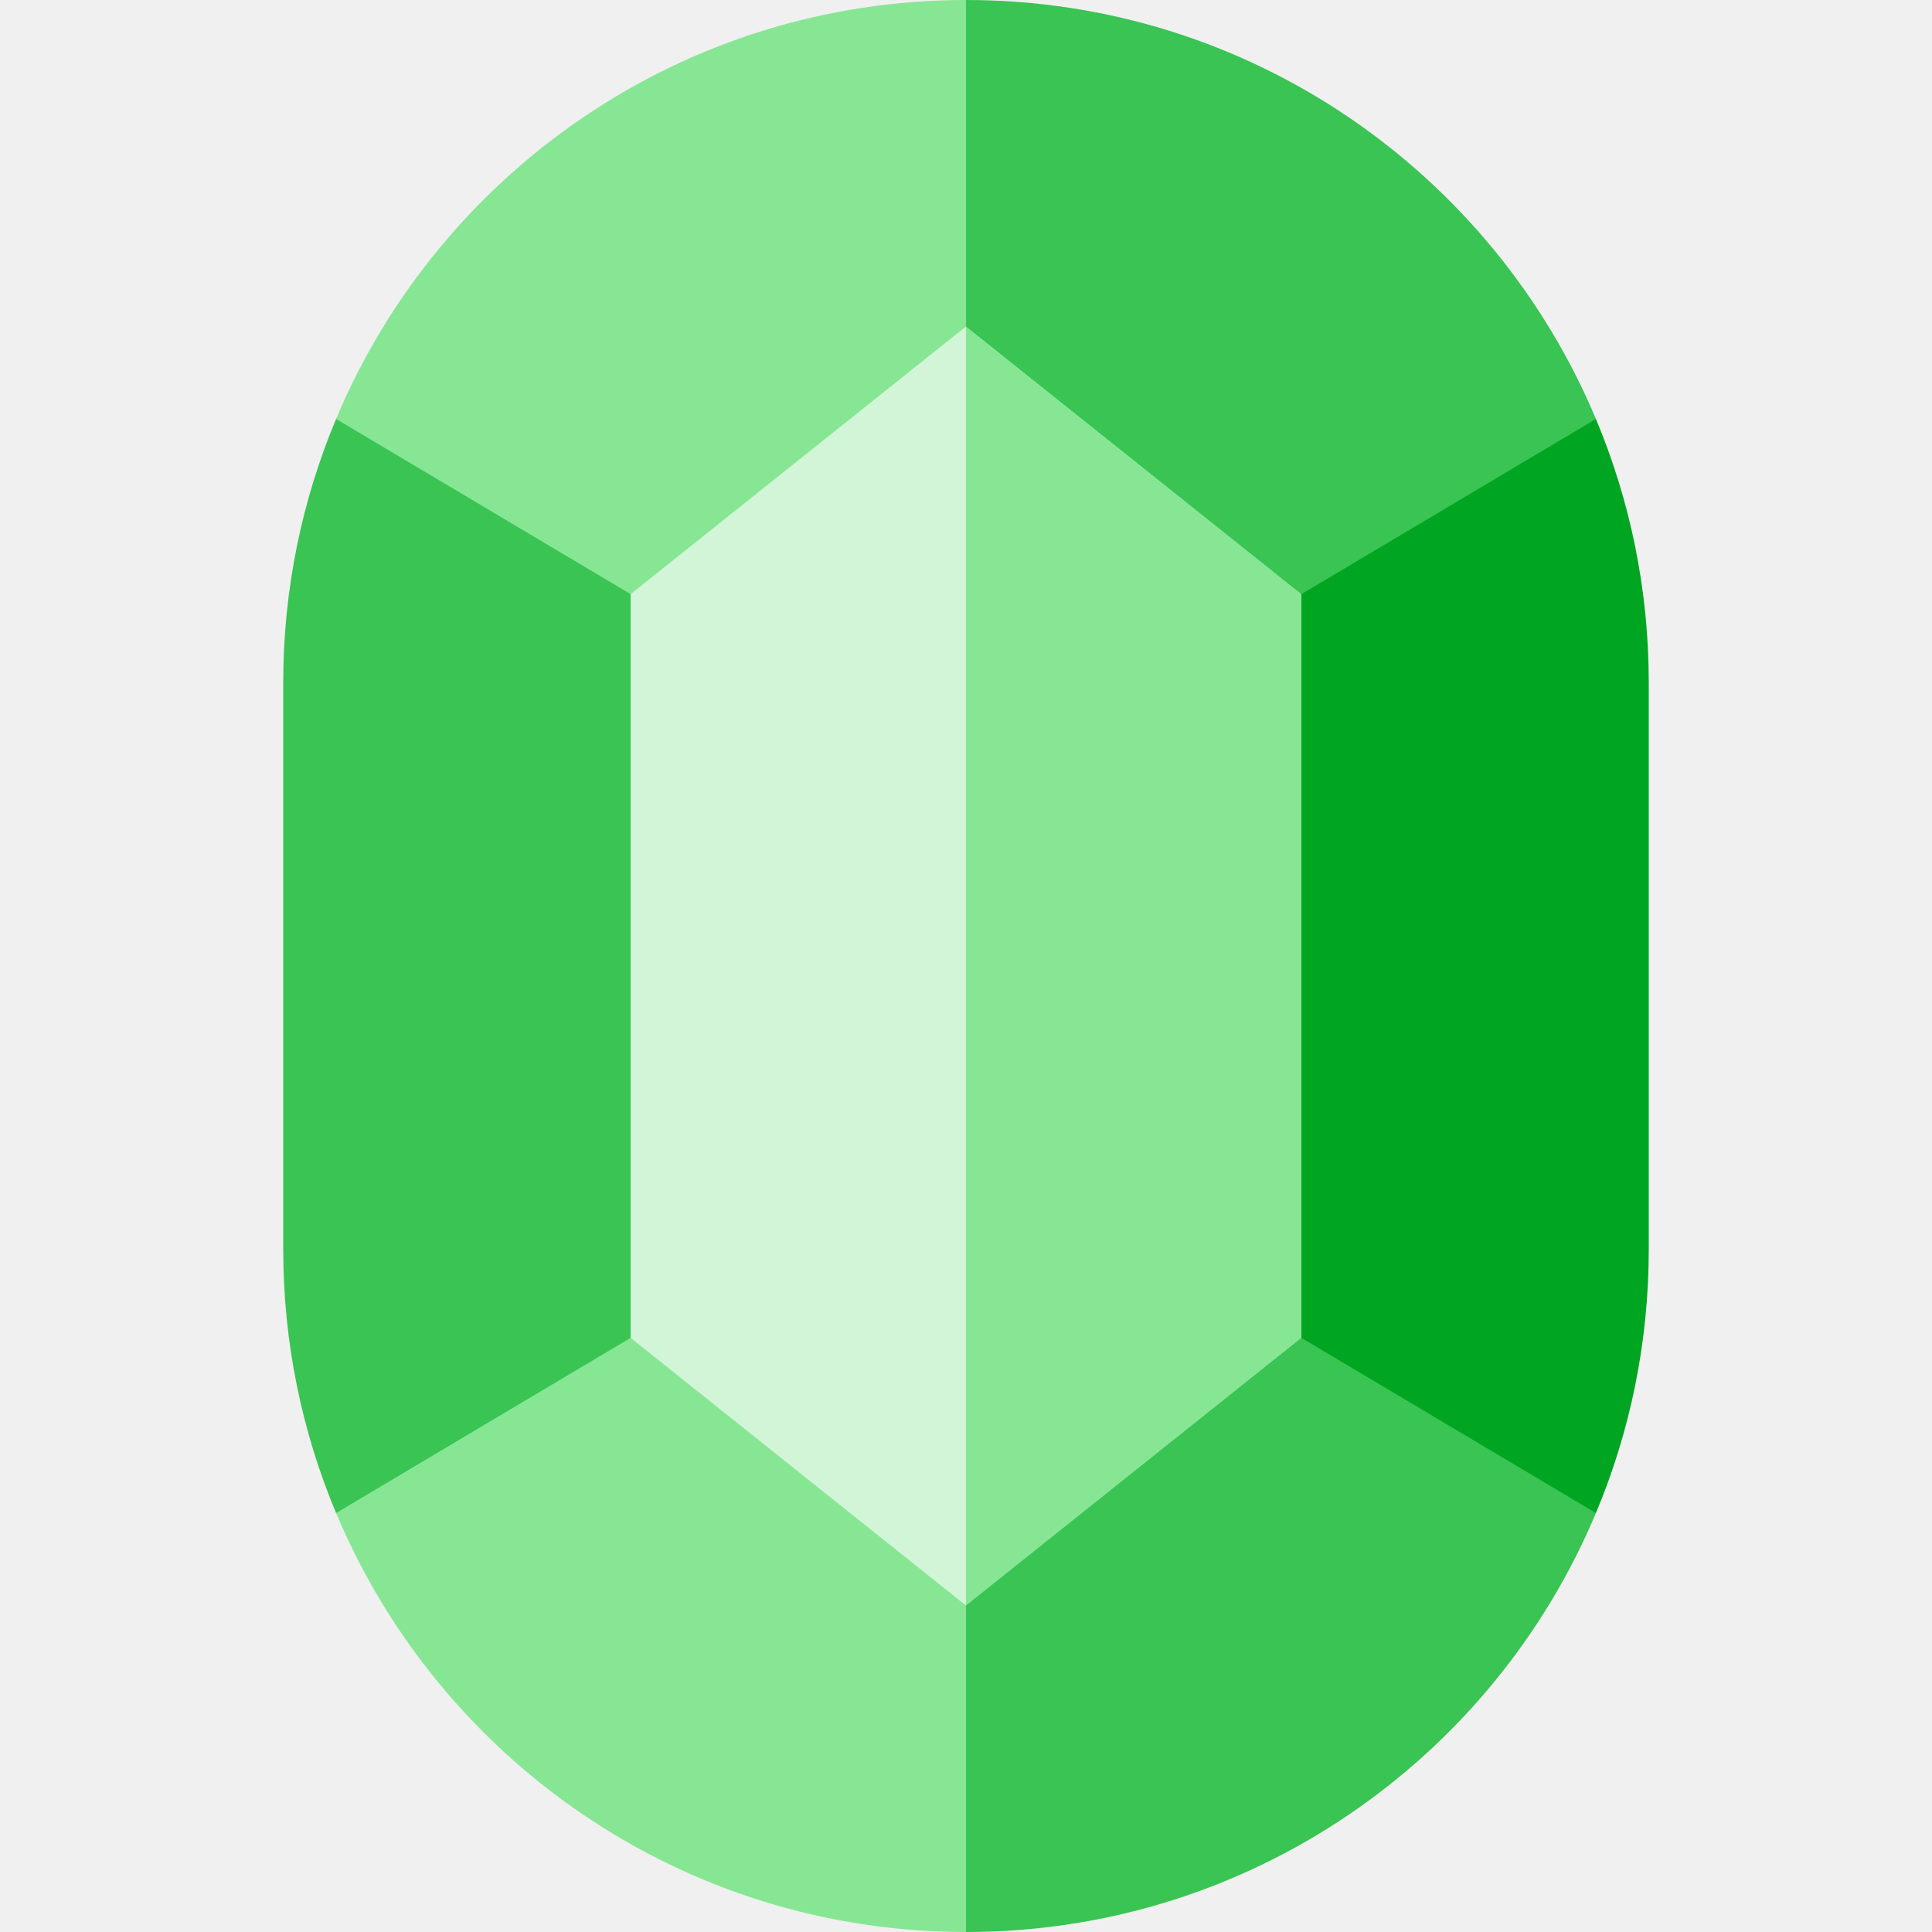
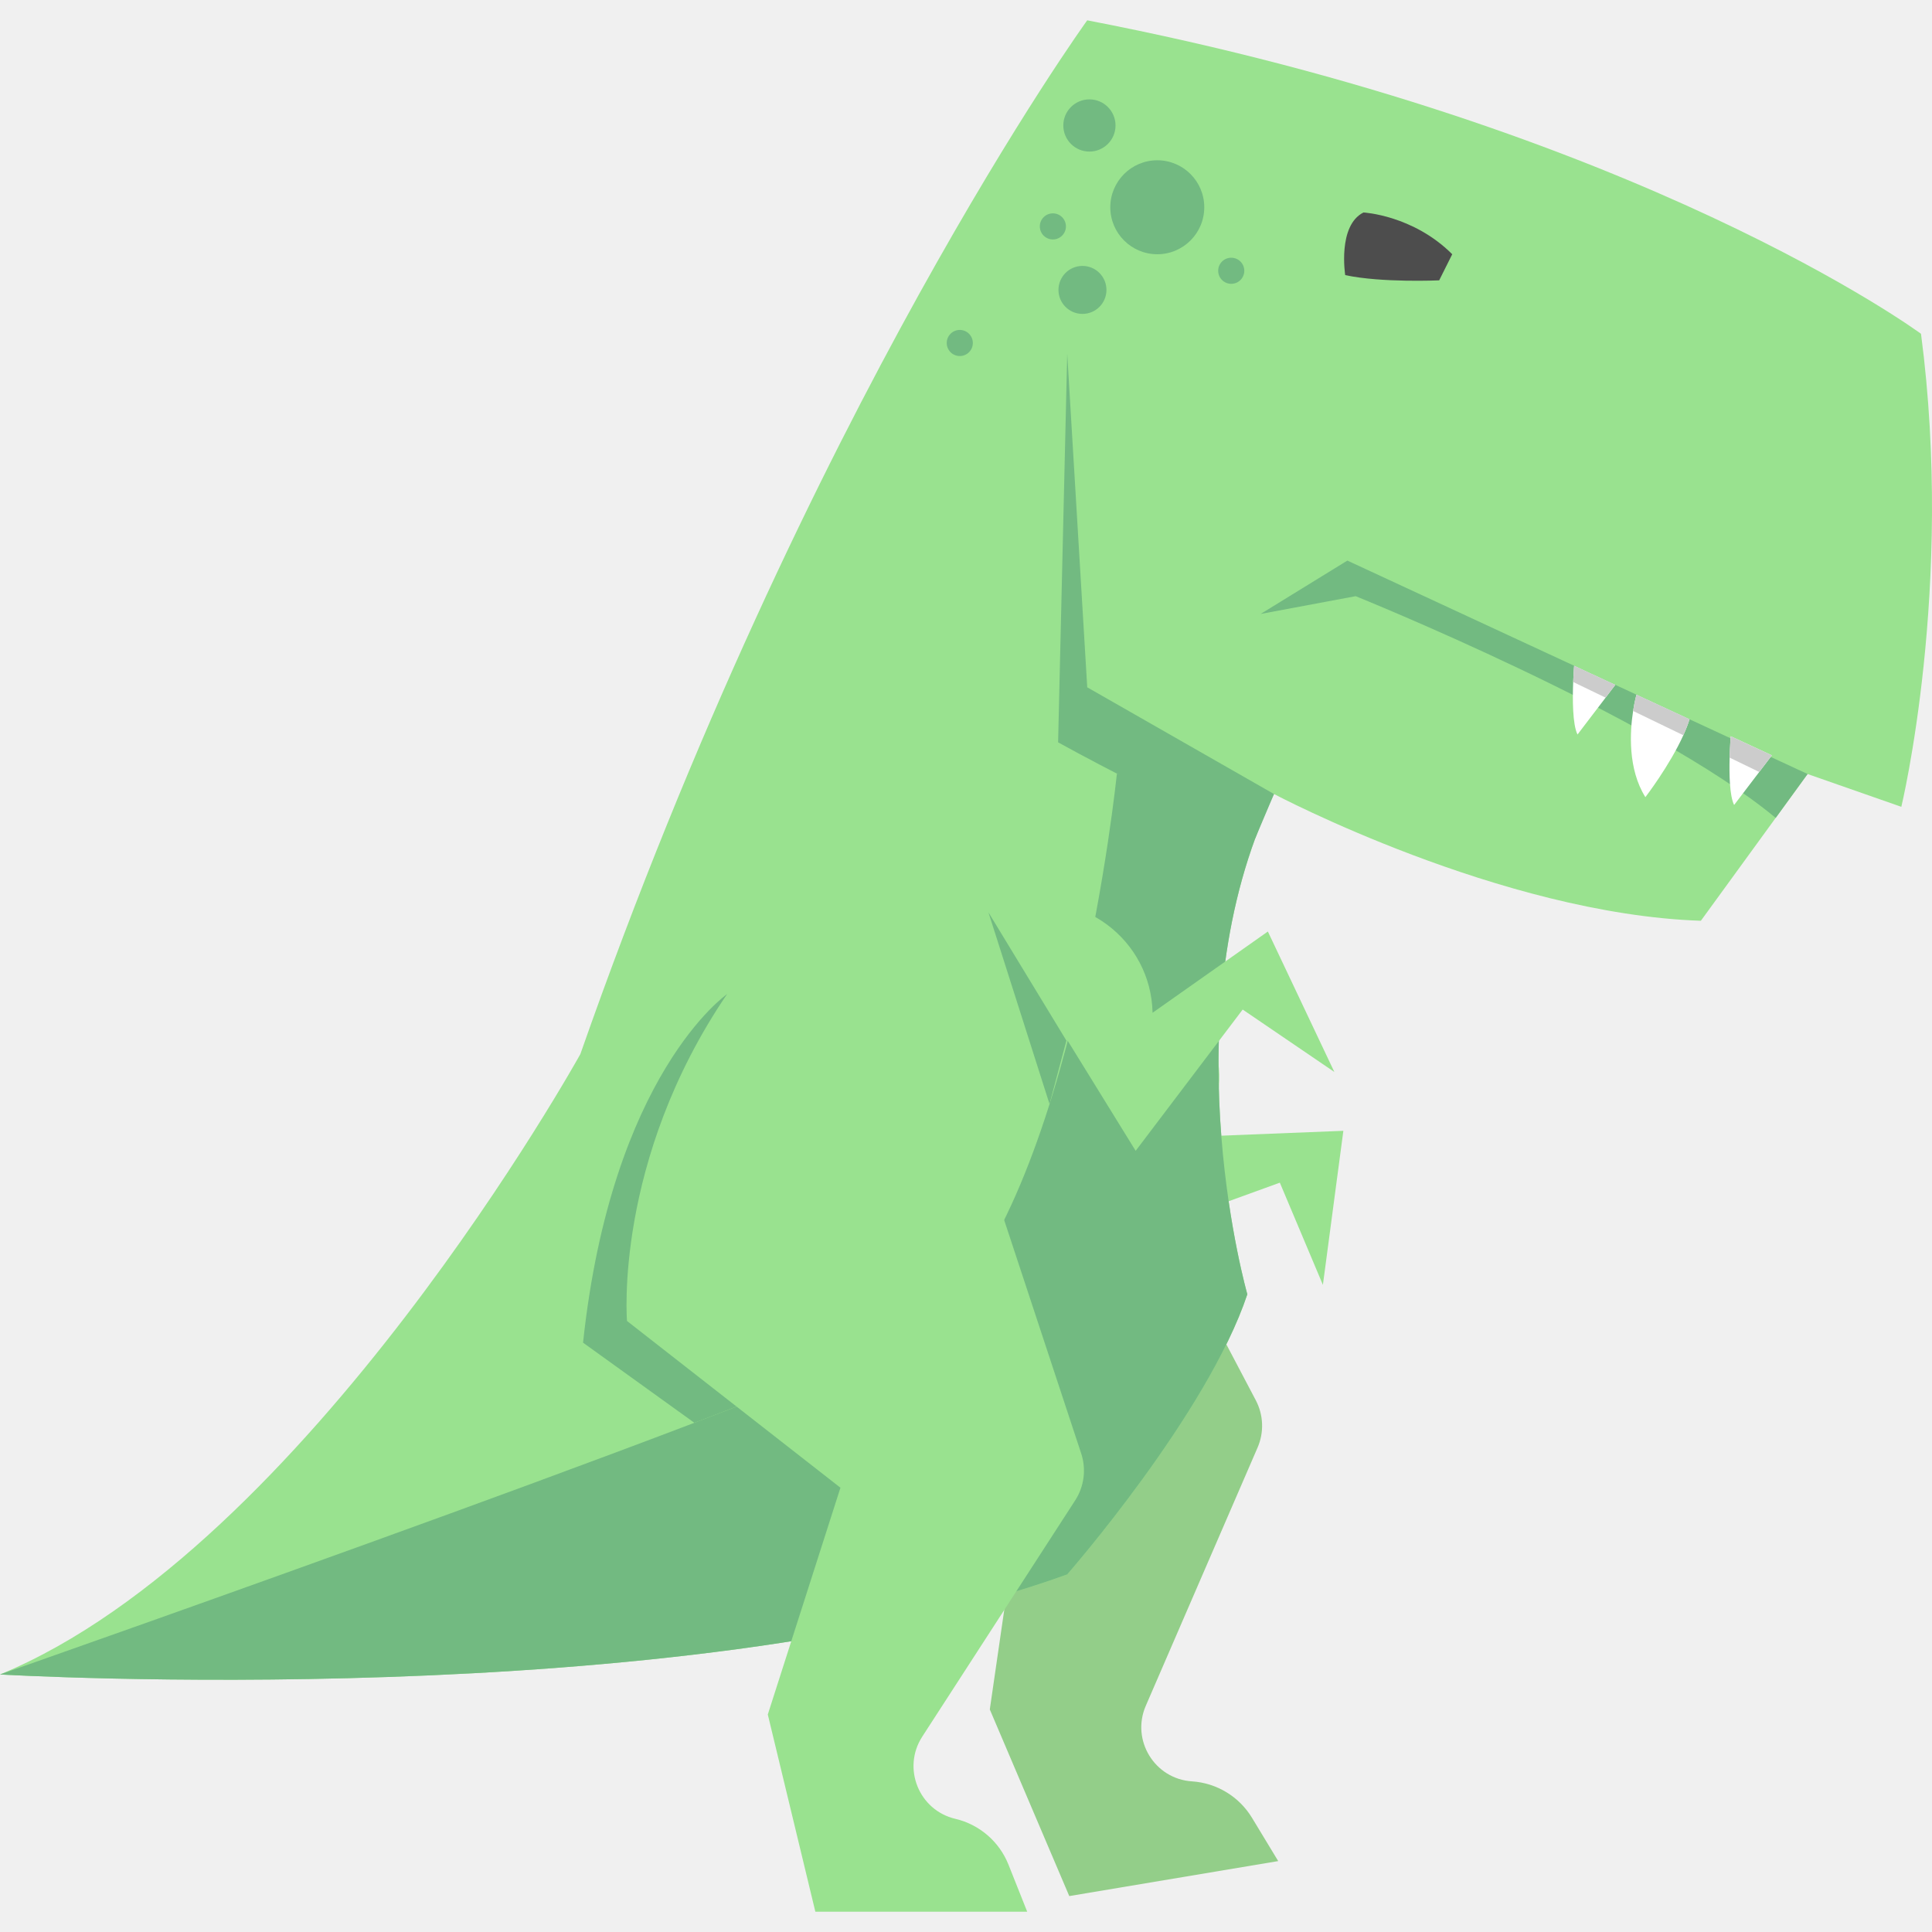
- <svg xmlns="http://www.w3.org/2000/svg" version="1.1" id="Capa_1" x="0px" y="0px" viewBox="0 0 512 512" style="enable-background:new 0 0 512 512;" xml:space="preserve">
-   <path style="fill:#00A621;" d="M324.866,137.438v237.125l98.068,26.407c9.018-21.509,14.007-45.126,14.007-69.91V180.941  c0-24.784-4.988-48.401-14.007-69.91L324.866,137.438z" />
+ <svg xmlns="http://www.w3.org/2000/svg" version="1.1" id="Capa_1" x="0px" y="0px" viewBox="0 0 370.096 370.096" style="enable-background:new 0 0 370.096 370.096;" xml:space="preserve">
  <g>
-     <path style="fill:#39C453;" d="M344.882,157.454l78.052-46.423C395.59,45.813,331.147,0,256,0l0,0l-20.016,106.532L344.882,157.454   z" />
-     <path style="fill:#39C453;" d="M235.984,405.468L256,512l0,0c75.147,0,139.589-45.813,166.934-111.031l-78.052-46.423   L235.984,405.468z" />
+     <path style="fill:#99E28F;" d="M214.386,184.472l-1.132,53.667l31.912-11.586l8.25,19.578l3.92-29.511l-26.997,1.073l0,0   c7.396-11.99,1.524-27.736-11.917-31.955L214.386,184.472z" />
+     <path style="fill:#93CE89;" d="M159.118,192.656l45.167,6.686l36.278,68.899c1.479,2.808,1.605,6.136,0.344,9.048l-21.418,49.474   c-2.851,6.587,1.685,14.01,8.847,14.477h0c4.742,0.309,9.035,2.915,11.497,6.98l5.023,8.291l-40.025,6.703l-15.224-35.75   l6.55-45.144l-45.601-24.751C150.557,257.569,142.971,227.747,159.118,192.656z" />
+     <path style="fill:#99E28F;" d="M364.22,154.553l-17.96-6.28l-20.44,28.11c-38.33-1.28-81.77-24.28-81.77-24.28   c-0.73,1.5-1.41,3.02-2.05,4.55c-17.33,41.38-3.06,91.28-3.06,91.28c-7.67,23-34.5,53.66-34.5,53.66   C130.33,328.433,0,320.763,0,320.763s0.01,0,0.03-0.01c58.77-24.3,111.14-118.82,111.14-118.82   c43.44-123.94,97.1-198.04,97.1-198.04c106.05,20.44,159.72,60.05,159.72,60.05C374.37,112.493,364.22,154.553,364.22,154.553z" />
+     <path style="fill:#72BA81;" d="M238.94,247.933c-7.67,23-34.5,53.66-34.5,53.66C130.33,328.433,0,320.763,0,320.763   s0.01,0,0.03-0.01c2.58-0.9,167.74-58.79,178.33-67.38c27.34-23.82,35.59-105.17,35.59-105.17l28.05,8.45   C224.67,198.033,238.94,247.933,238.94,247.933z" />
+     <path style="fill:#72BA81;" d="M139.275,190.436c0,0-22.085,15.267-27.585,66.767l21.324,15.351l12.136-4.671L139.275,190.436z" />
+     <path style="fill:#99E28F;" d="M139.275,190.436l43.442,14.055l24.4,73.945c0.995,3.014,0.57,6.316-1.155,8.981l-29.295,45.257   c-3.9,6.025-0.652,14.096,6.334,15.74h0c4.626,1.089,8.429,4.368,10.186,8.783l3.584,9.006H156.19l-9.11-37.774l13.916-43.442   l-40.887-31.943C120.109,253.044,117.554,222.379,139.275,190.436z" />
+     <path style="fill:#72BA81;" d="M346.265,148.272l-88.162-40.887l-16.61,10.222l18.198-3.403c0,0,56.925,22.946,80.463,42.473   L346.265,148.272z" />
+     <path style="fill:#72BA81;" d="M244.048,152.105l-35.776-20.443l-3.833-63.886l-1.748,74.427c0,0,22.04,12.235,37.77,18.367   L244.048,152.105z" />
+     <path style="fill:#99E28F;" d="M189.349,174.776l28.199,45.676l20.501-27.061l17.561,11.957l-12.737-26.907l-22.085,15.565v0   c-0.302-14.084-13.786-24.116-27.363-20.358L189.349,174.776z" />
+     <path style="fill:#4D4D4D;" d="M261.19,40.703c0,0,9.5,0.5,17,8l-2.5,5c0,0-11,0.5-18-1C257.69,52.703,256.19,43.203,261.19,40.703   z" />
+     <path style="fill:#FFFFFF;" d="M323.65,137.783c-0.31,0.99-0.72,2.03-1.19,3.06c-2.64,5.85-7.27,11.86-7.27,11.86   c-3.39-5.42-2.97-12.51-2.35-16.51c0.3-1.91,0.64-3.12,0.64-3.12L323.65,137.783z" />
+     <path style="fill:#FFFFFF;" d="M309.43,131.193l-1.86,2.45l-5.38,7.06c-0.96-1.93-0.96-6.81-0.83-10.06   c0.07-1.81,0.18-3.11,0.18-3.11L309.43,131.193z" />
+     <path style="fill:#FFFFFF;" d="M339.43,144.693l-2.43,3.19l-4.81,6.32c-0.87-1.74-0.95-5.89-0.86-9.07c0.06-2.31,0.21-4.1,0.21-4.1   L339.43,144.693z" />
+     <path style="fill:#CCCCCC;" d="M301.54,127.533l7.89,3.66l-1.86,2.45l-6.21-3C301.43,128.833,301.54,127.533,301.54,127.533z" />
+     <path style="fill:#CCCCCC;" d="M313.48,133.073l10.17,4.71c-0.31,0.99-0.72,2.03-1.19,3.06l-9.62-4.65   C313.14,134.283,313.48,133.073,313.48,133.073z" />
+     <path style="fill:#CCCCCC;" d="M339.43,144.693l-2.43,3.19l-5.67-2.75c0.06-2.31,0.21-4.1,0.21-4.1L339.43,144.693z" />
+     <circle style="fill:#72BA81;" cx="221.69" cy="39.703" r="9" />
+     <circle style="fill:#72BA81;" cx="208.69" cy="24.036" r="5" />
+     <circle style="fill:#72BA81;" cx="235.857" cy="51.87" r="2.5" />
+     <circle style="fill:#72BA81;" cx="183.857" cy="65.703" r="2.5" />
+     <circle style="fill:#72BA81;" cx="201.69" cy="43.37" r="2.5" />
+     <circle style="fill:#72BA81;" cx="207.357" cy="55.536" r="4.596" />
+     <polygon style="fill:#72BA81;" points="189.349,174.776 201.047,211.488 204.285,199.342  " />
  </g>
-   <polygon style="fill:#87E694;" points="256,86.516 235.984,256 256,425.484 344.882,354.546 344.882,157.454 " />
-   <polygon style="fill:#D2F5D7;" points="147.102,137.438 147.102,374.562 256,425.484 256,86.516 " />
-   <g>
-     <path style="fill:#87E694;" d="M167.118,354.546l-43.451-7.799l-34.601,54.222C116.41,466.187,180.853,512,256,512l0,0v-86.516   L167.118,354.546z" />
-     <path style="fill:#87E694;" d="M256,86.516V0l0,0C180.853,0,116.41,45.813,89.065,111.031l25.268,61.302l52.785-14.88L256,86.516z" />
-   </g>
-   <path style="fill:#39C453;" d="M167.118,157.454l-78.052-46.423c-9.018,21.509-14.007,45.126-14.007,69.91v150.118  c0,24.784,4.988,48.401,14.007,69.91l78.052-46.423V157.454z" />
  <g>
</g>
  <g>
</g>
  <g>
</g>
  <g>
</g>
  <g>
</g>
  <g>
</g>
  <g>
</g>
  <g>
</g>
  <g>
</g>
  <g>
</g>
  <g>
</g>
  <g>
</g>
  <g>
</g>
  <g>
</g>
  <g>
</g>
</svg>
